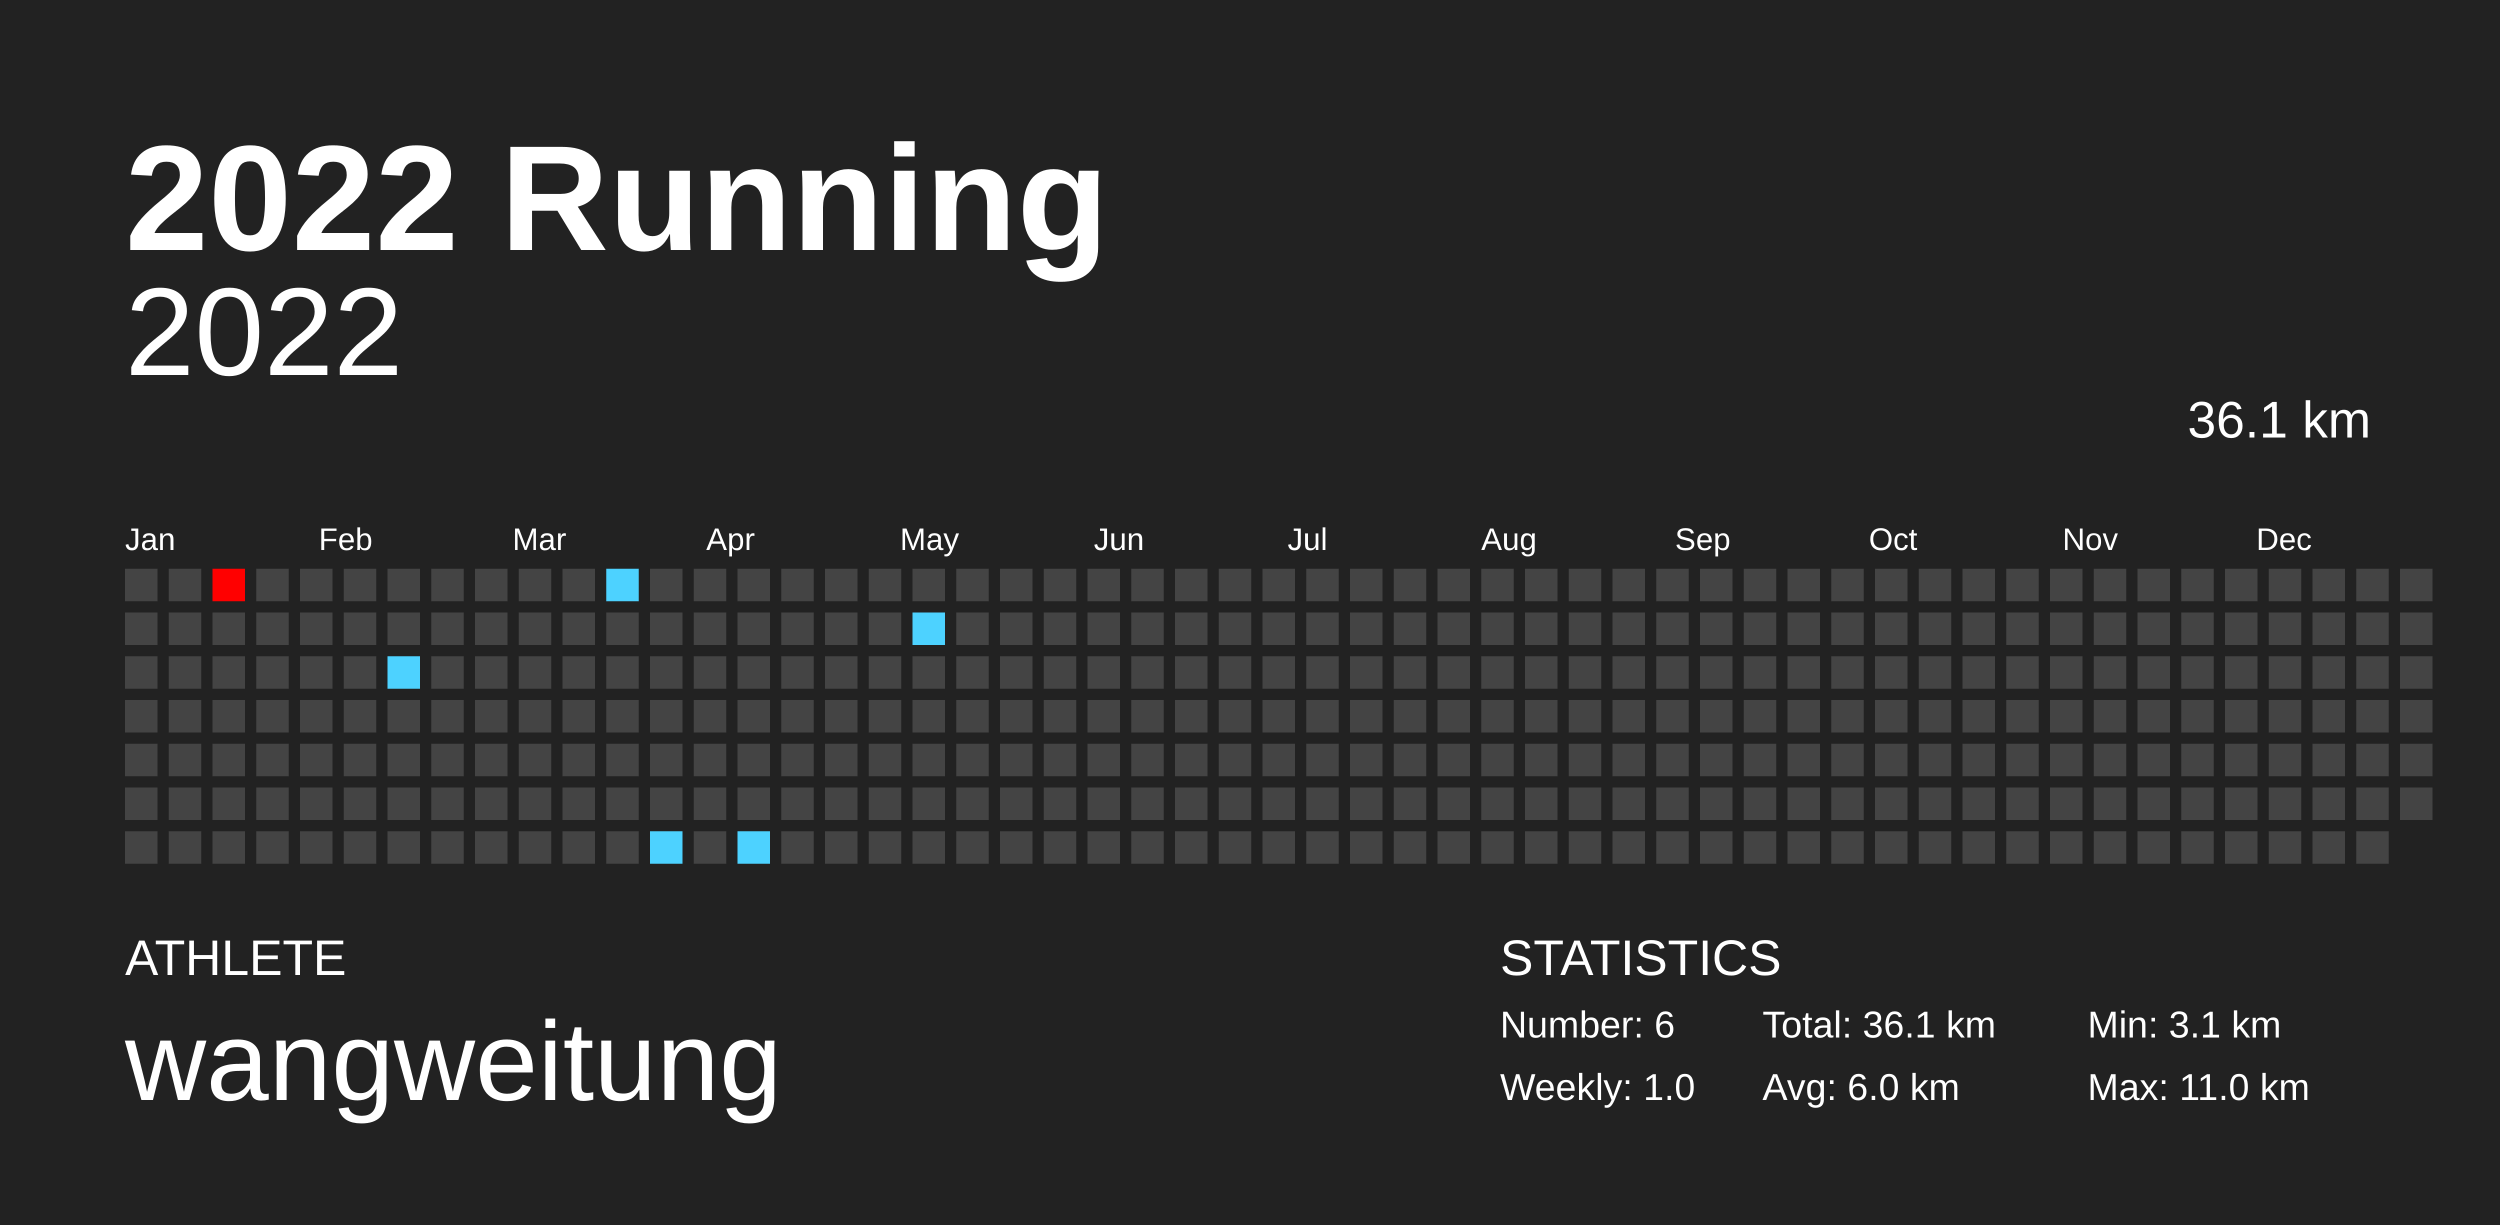
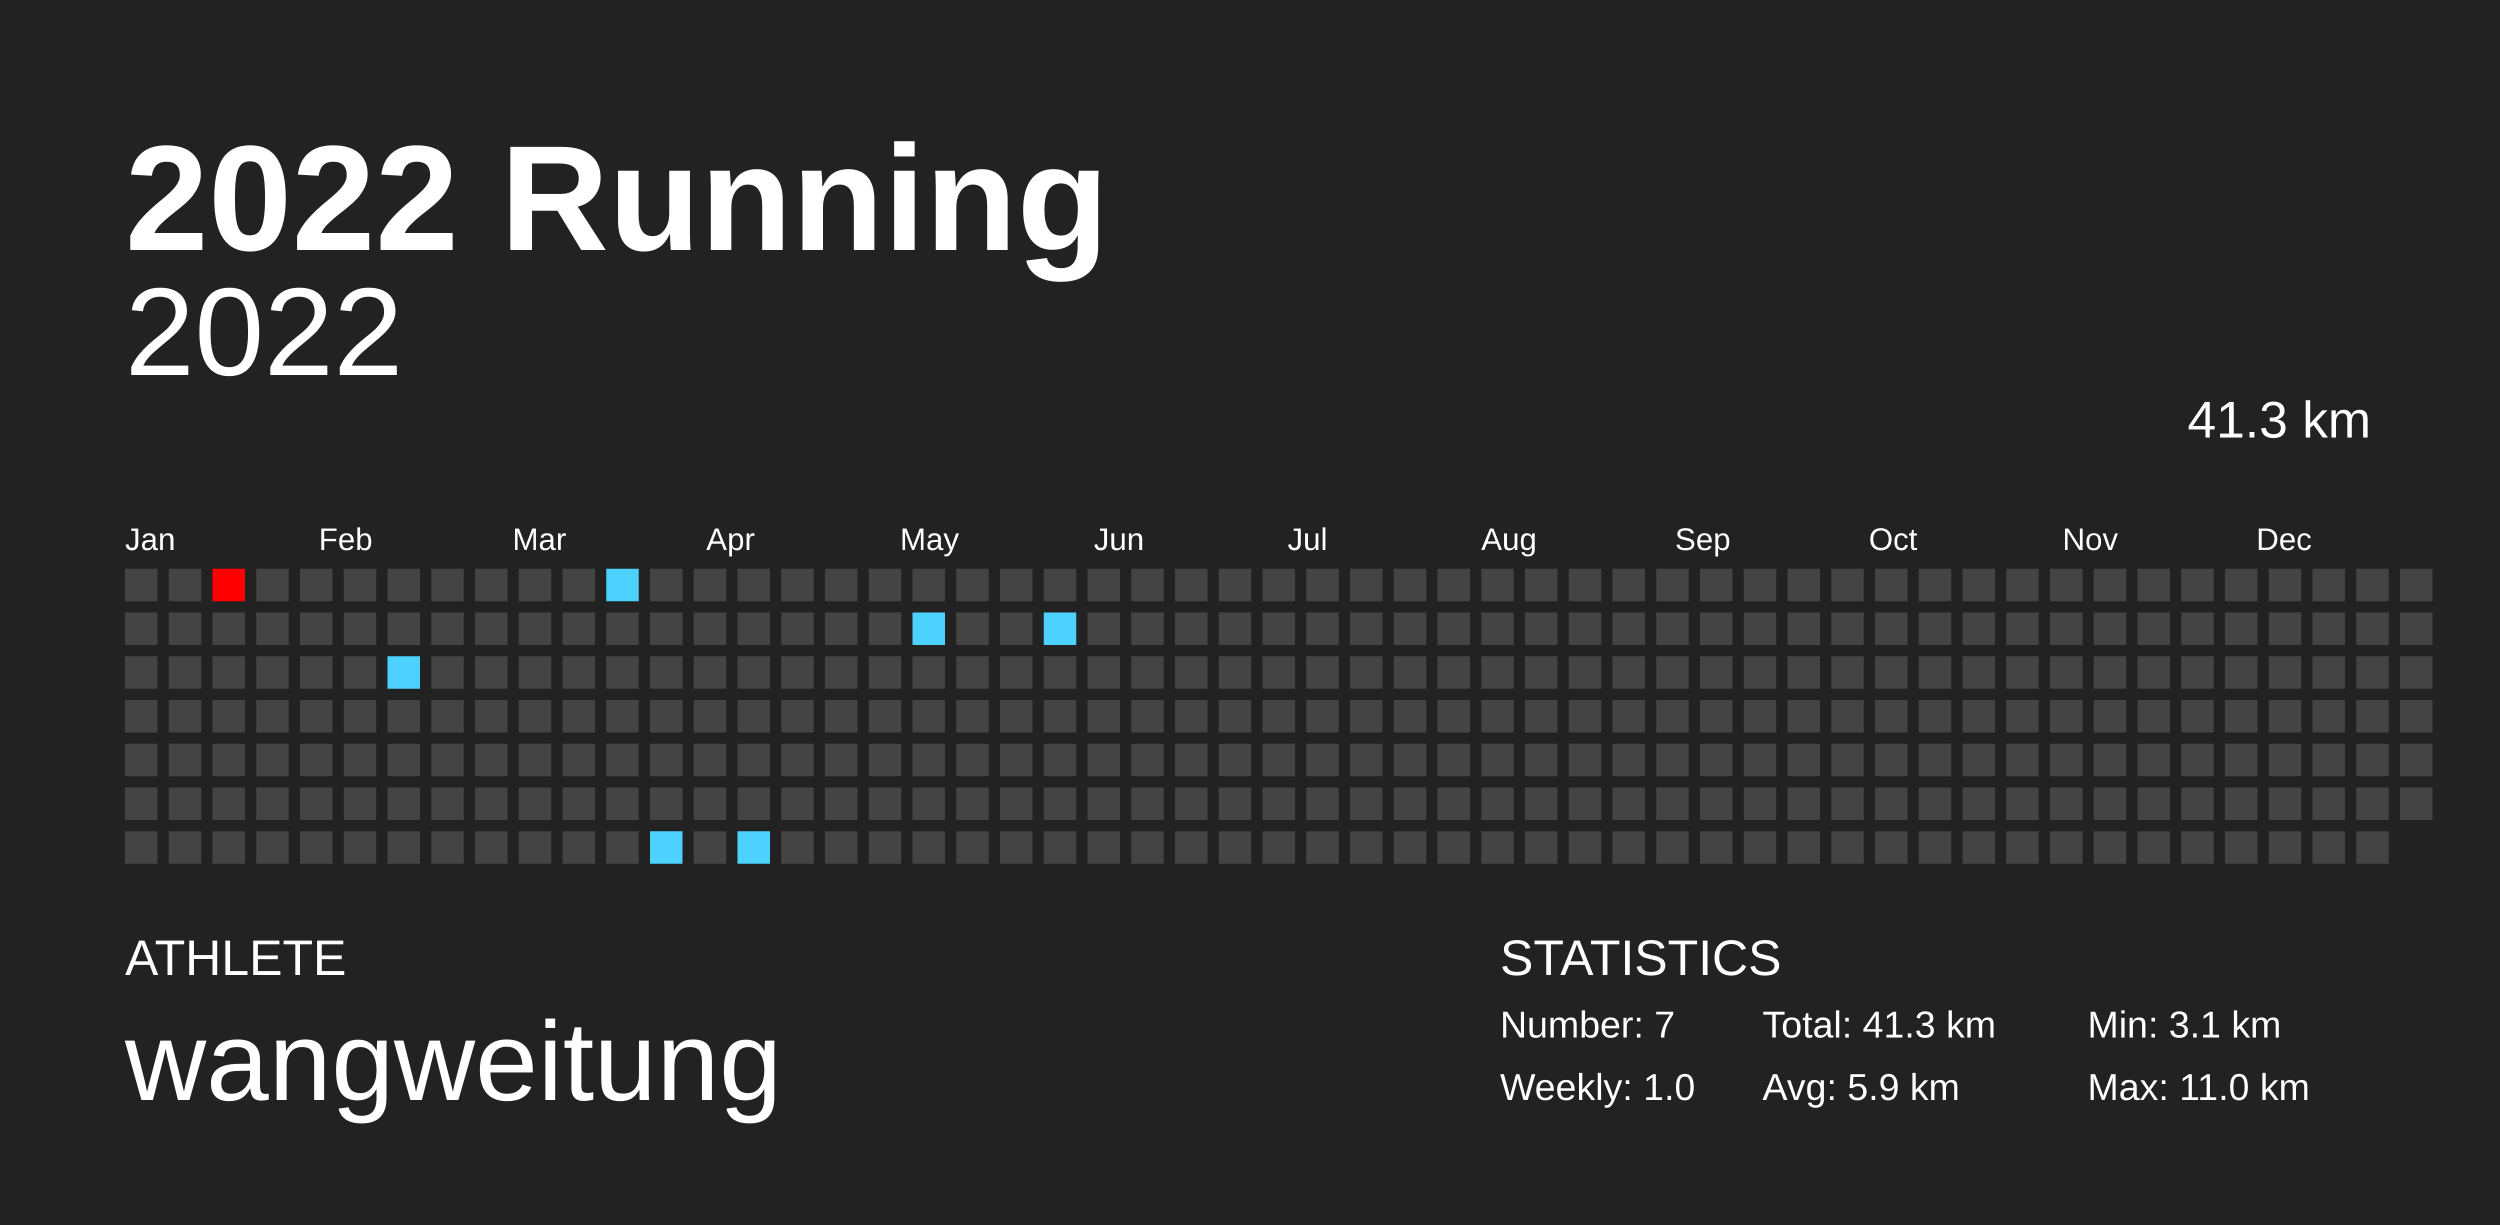
<svg xmlns="http://www.w3.org/2000/svg" baseProfile="full" height="98mm" version="1.1" viewBox="0,0,200,98" width="200mm">
  <defs />
  <rect fill="#222222" height="98" width="200" x="0" y="0" />
  <text fill="#FFFFFF" style="font-size:12px; font-family:Arial; font-weight:bold;" x="10" y="20">2022 Running</text>
  <text fill="#FFFFFF" style="font-size:4px; font-family:Arial" x="10" y="78">ATHLETE</text>
  <text fill="#FFFFFF" style="font-size:9px; font-family:Arial" x="10" y="88">wangweitung</text>
  <text fill="#FFFFFF" style="font-size:4px; font-family:Arial" x="120" y="78">STATISTICS</text>
-   <text fill="#FFFFFF" style="font-size:3px; font-family:Arial" x="120" y="83">Number: 6</text>
+   <text fill="#FFFFFF" style="font-size:3px; font-family:Arial" x="120" y="83">Number: 7</text>
  <text fill="#FFFFFF" style="font-size:3px; font-family:Arial" x="120" y="88">Weekly: 1.0</text>
-   <text fill="#FFFFFF" style="font-size:3px; font-family:Arial" x="141" y="83">Total: 36.1 km</text>
-   <text fill="#FFFFFF" style="font-size:3px; font-family:Arial" x="141" y="88">Avg: 6.0 km</text>
+   <text fill="#FFFFFF" style="font-size:3px; font-family:Arial" x="141" y="83">Total: 41.3 km</text>
+   <text fill="#FFFFFF" style="font-size:3px; font-family:Arial" x="141" y="88">Avg: 5.9 km</text>
  <text fill="#FFFFFF" style="font-size:3px; font-family:Arial" x="167" y="83">Min: 3.1 km</text>
  <text fill="#FFFFFF" style="font-size:3px; font-family:Arial" x="167" y="88">Max: 11.0 km</text>
  <text alignment-baseline="hanging" fill="#FFFFFF" style="font-size:10.0px; font-family:Arial;" x="10" y="30">2022</text>
-   <text alignment-baseline="hanging" fill="#FFFFFF" style="font-size:4.125px; font-family:Arial;" x="175" y="35">36.1 km</text>
+   <text alignment-baseline="hanging" fill="#FFFFFF" style="font-size:4.125px; font-family:Arial;" x="175" y="35">41.3 km</text>
  <text fill="#FFFFFF" style="font-size:2.5px; font-family:Arial" x="10.0" y="44">Jan</text>
  <text fill="#FFFFFF" style="font-size:2.5px; font-family:Arial" x="25.5" y="44">Feb</text>
  <text fill="#FFFFFF" style="font-size:2.5px; font-family:Arial" x="41.0" y="44">Mar</text>
  <text fill="#FFFFFF" style="font-size:2.5px; font-family:Arial" x="56.5" y="44">Apr</text>
  <text fill="#FFFFFF" style="font-size:2.5px; font-family:Arial" x="72.0" y="44">May</text>
  <text fill="#FFFFFF" style="font-size:2.5px; font-family:Arial" x="87.5" y="44">Jun</text>
  <text fill="#FFFFFF" style="font-size:2.5px; font-family:Arial" x="103.0" y="44">Jul</text>
  <text fill="#FFFFFF" style="font-size:2.5px; font-family:Arial" x="118.5" y="44">Aug</text>
  <text fill="#FFFFFF" style="font-size:2.5px; font-family:Arial" x="134.0" y="44">Sep</text>
  <text fill="#FFFFFF" style="font-size:2.5px; font-family:Arial" x="149.5" y="44">Oct</text>
  <text fill="#FFFFFF" style="font-size:2.5px; font-family:Arial" x="165.0" y="44">Nov</text>
  <text fill="#FFFFFF" style="font-size:2.5px; font-family:Arial" x="180.5" y="44">Dec</text>
  <rect fill="#444444" height="2.6" width="2.6" x="10.0" y="45.5" />
  <rect fill="#444444" height="2.6" width="2.6" x="10.0" y="49.0" />
  <rect fill="#444444" height="2.6" width="2.6" x="10.0" y="52.5" />
  <rect fill="#444444" height="2.6" width="2.6" x="10.0" y="56.0" />
  <rect fill="#444444" height="2.6" width="2.6" x="10.0" y="59.5" />
  <rect fill="#444444" height="2.6" width="2.6" x="10.0" y="63.0" />
  <rect fill="#444444" height="2.6" width="2.6" x="10.0" y="66.5" />
  <rect fill="#444444" height="2.6" width="2.6" x="13.5" y="45.5" />
  <rect fill="#444444" height="2.6" width="2.6" x="13.5" y="49.0" />
  <rect fill="#444444" height="2.6" width="2.6" x="13.5" y="52.5" />
  <rect fill="#444444" height="2.6" width="2.6" x="13.5" y="56.0" />
  <rect fill="#444444" height="2.6" width="2.6" x="13.5" y="59.5" />
  <rect fill="#444444" height="2.6" width="2.6" x="13.5" y="63.0" />
  <rect fill="#444444" height="2.6" width="2.6" x="13.5" y="66.5" />
  <rect fill="#ff0000" height="2.6" width="2.6" x="17.0" y="45.5" />
  <rect fill="#444444" height="2.6" width="2.6" x="17.0" y="49.0" />
  <rect fill="#444444" height="2.6" width="2.6" x="17.0" y="52.5" />
  <rect fill="#444444" height="2.6" width="2.6" x="17.0" y="56.0" />
  <rect fill="#444444" height="2.6" width="2.6" x="17.0" y="59.5" />
  <rect fill="#444444" height="2.6" width="2.6" x="17.0" y="63.0" />
  <rect fill="#444444" height="2.6" width="2.6" x="17.0" y="66.5" />
  <rect fill="#444444" height="2.6" width="2.6" x="20.5" y="45.5" />
  <rect fill="#444444" height="2.6" width="2.6" x="20.5" y="49.0" />
  <rect fill="#444444" height="2.6" width="2.6" x="20.5" y="52.5" />
  <rect fill="#444444" height="2.6" width="2.6" x="20.5" y="56.0" />
  <rect fill="#444444" height="2.6" width="2.6" x="20.5" y="59.5" />
  <rect fill="#444444" height="2.6" width="2.6" x="20.5" y="63.0" />
  <rect fill="#444444" height="2.6" width="2.6" x="20.5" y="66.5" />
  <rect fill="#444444" height="2.6" width="2.6" x="24.0" y="45.5" />
  <rect fill="#444444" height="2.6" width="2.6" x="24.0" y="49.0" />
  <rect fill="#444444" height="2.6" width="2.6" x="24.0" y="52.5" />
  <rect fill="#444444" height="2.6" width="2.6" x="24.0" y="56.0" />
  <rect fill="#444444" height="2.6" width="2.6" x="24.0" y="59.5" />
  <rect fill="#444444" height="2.6" width="2.6" x="24.0" y="63.0" />
  <rect fill="#444444" height="2.6" width="2.6" x="24.0" y="66.5" />
  <rect fill="#444444" height="2.6" width="2.6" x="27.5" y="45.5" />
  <rect fill="#444444" height="2.6" width="2.6" x="27.5" y="49.0" />
  <rect fill="#444444" height="2.6" width="2.6" x="27.5" y="52.5" />
  <rect fill="#444444" height="2.6" width="2.6" x="27.5" y="56.0" />
  <rect fill="#444444" height="2.6" width="2.6" x="27.5" y="59.5" />
  <rect fill="#444444" height="2.6" width="2.6" x="27.5" y="63.0" />
  <rect fill="#444444" height="2.6" width="2.6" x="27.5" y="66.5" />
  <rect fill="#444444" height="2.6" width="2.6" x="31.0" y="45.5" />
  <rect fill="#444444" height="2.6" width="2.6" x="31.0" y="49.0" />
  <rect fill="#4dd2ff" height="2.6" width="2.6" x="31.0" y="52.5" />
  <rect fill="#444444" height="2.6" width="2.6" x="31.0" y="56.0" />
  <rect fill="#444444" height="2.6" width="2.6" x="31.0" y="59.5" />
  <rect fill="#444444" height="2.6" width="2.6" x="31.0" y="63.0" />
  <rect fill="#444444" height="2.6" width="2.6" x="31.0" y="66.5" />
  <rect fill="#444444" height="2.6" width="2.6" x="34.5" y="45.5" />
  <rect fill="#444444" height="2.6" width="2.6" x="34.5" y="49.0" />
  <rect fill="#444444" height="2.6" width="2.6" x="34.5" y="52.5" />
  <rect fill="#444444" height="2.6" width="2.6" x="34.5" y="56.0" />
  <rect fill="#444444" height="2.6" width="2.6" x="34.5" y="59.5" />
  <rect fill="#444444" height="2.6" width="2.6" x="34.5" y="63.0" />
  <rect fill="#444444" height="2.6" width="2.6" x="34.5" y="66.5" />
  <rect fill="#444444" height="2.6" width="2.6" x="38.0" y="45.5" />
  <rect fill="#444444" height="2.6" width="2.6" x="38.0" y="49.0" />
  <rect fill="#444444" height="2.6" width="2.6" x="38.0" y="52.5" />
  <rect fill="#444444" height="2.6" width="2.6" x="38.0" y="56.0" />
  <rect fill="#444444" height="2.6" width="2.6" x="38.0" y="59.5" />
  <rect fill="#444444" height="2.6" width="2.6" x="38.0" y="63.0" />
  <rect fill="#444444" height="2.6" width="2.6" x="38.0" y="66.5" />
  <rect fill="#444444" height="2.6" width="2.6" x="41.5" y="45.5" />
  <rect fill="#444444" height="2.6" width="2.6" x="41.5" y="49.0" />
  <rect fill="#444444" height="2.6" width="2.6" x="41.5" y="52.5" />
  <rect fill="#444444" height="2.6" width="2.6" x="41.5" y="56.0" />
  <rect fill="#444444" height="2.6" width="2.6" x="41.5" y="59.5" />
  <rect fill="#444444" height="2.6" width="2.6" x="41.5" y="63.0" />
  <rect fill="#444444" height="2.6" width="2.6" x="41.5" y="66.5" />
  <rect fill="#444444" height="2.6" width="2.6" x="45.0" y="45.5" />
  <rect fill="#444444" height="2.6" width="2.6" x="45.0" y="49.0" />
  <rect fill="#444444" height="2.6" width="2.6" x="45.0" y="52.5" />
  <rect fill="#444444" height="2.6" width="2.6" x="45.0" y="56.0" />
  <rect fill="#444444" height="2.6" width="2.6" x="45.0" y="59.5" />
  <rect fill="#444444" height="2.6" width="2.6" x="45.0" y="63.0" />
  <rect fill="#444444" height="2.6" width="2.6" x="45.0" y="66.5" />
  <rect fill="#4dd2ff" height="2.6" width="2.6" x="48.5" y="45.5" />
  <rect fill="#444444" height="2.6" width="2.6" x="48.5" y="49.0" />
  <rect fill="#444444" height="2.6" width="2.6" x="48.5" y="52.5" />
  <rect fill="#444444" height="2.6" width="2.6" x="48.5" y="56.0" />
  <rect fill="#444444" height="2.6" width="2.6" x="48.5" y="59.5" />
  <rect fill="#444444" height="2.6" width="2.6" x="48.5" y="63.0" />
  <rect fill="#444444" height="2.6" width="2.6" x="48.5" y="66.5" />
  <rect fill="#444444" height="2.6" width="2.6" x="52.0" y="45.5" />
  <rect fill="#444444" height="2.6" width="2.6" x="52.0" y="49.0" />
  <rect fill="#444444" height="2.6" width="2.6" x="52.0" y="52.5" />
  <rect fill="#444444" height="2.6" width="2.6" x="52.0" y="56.0" />
  <rect fill="#444444" height="2.6" width="2.6" x="52.0" y="59.5" />
  <rect fill="#444444" height="2.6" width="2.6" x="52.0" y="63.0" />
  <rect fill="#4dd2ff" height="2.6" width="2.6" x="52.0" y="66.5" />
  <rect fill="#444444" height="2.6" width="2.6" x="55.5" y="45.5" />
  <rect fill="#444444" height="2.6" width="2.6" x="55.5" y="49.0" />
  <rect fill="#444444" height="2.6" width="2.6" x="55.5" y="52.5" />
  <rect fill="#444444" height="2.6" width="2.6" x="55.5" y="56.0" />
  <rect fill="#444444" height="2.6" width="2.6" x="55.5" y="59.5" />
  <rect fill="#444444" height="2.6" width="2.6" x="55.5" y="63.0" />
  <rect fill="#444444" height="2.6" width="2.6" x="55.5" y="66.5" />
  <rect fill="#444444" height="2.6" width="2.6" x="59.0" y="45.5" />
  <rect fill="#444444" height="2.6" width="2.6" x="59.0" y="49.0" />
  <rect fill="#444444" height="2.6" width="2.6" x="59.0" y="52.5" />
  <rect fill="#444444" height="2.6" width="2.6" x="59.0" y="56.0" />
  <rect fill="#444444" height="2.6" width="2.6" x="59.0" y="59.5" />
  <rect fill="#444444" height="2.6" width="2.6" x="59.0" y="63.0" />
  <rect fill="#4dd2ff" height="2.6" width="2.6" x="59.0" y="66.5" />
  <rect fill="#444444" height="2.6" width="2.6" x="62.5" y="45.5" />
  <rect fill="#444444" height="2.6" width="2.6" x="62.5" y="49.0" />
  <rect fill="#444444" height="2.6" width="2.6" x="62.5" y="52.5" />
  <rect fill="#444444" height="2.6" width="2.6" x="62.5" y="56.0" />
  <rect fill="#444444" height="2.6" width="2.6" x="62.5" y="59.5" />
  <rect fill="#444444" height="2.6" width="2.6" x="62.5" y="63.0" />
  <rect fill="#444444" height="2.6" width="2.6" x="62.5" y="66.5" />
  <rect fill="#444444" height="2.6" width="2.6" x="66.0" y="45.5" />
  <rect fill="#444444" height="2.6" width="2.6" x="66.0" y="49.0" />
  <rect fill="#444444" height="2.6" width="2.6" x="66.0" y="52.5" />
  <rect fill="#444444" height="2.6" width="2.6" x="66.0" y="56.0" />
  <rect fill="#444444" height="2.6" width="2.6" x="66.0" y="59.5" />
  <rect fill="#444444" height="2.6" width="2.6" x="66.0" y="63.0" />
  <rect fill="#444444" height="2.6" width="2.6" x="66.0" y="66.5" />
  <rect fill="#444444" height="2.6" width="2.6" x="69.5" y="45.5" />
  <rect fill="#444444" height="2.6" width="2.6" x="69.5" y="49.0" />
  <rect fill="#444444" height="2.6" width="2.6" x="69.5" y="52.5" />
  <rect fill="#444444" height="2.6" width="2.6" x="69.5" y="56.0" />
  <rect fill="#444444" height="2.6" width="2.6" x="69.5" y="59.5" />
  <rect fill="#444444" height="2.6" width="2.6" x="69.5" y="63.0" />
  <rect fill="#444444" height="2.6" width="2.6" x="69.5" y="66.5" />
  <rect fill="#444444" height="2.6" width="2.6" x="73.0" y="45.5" />
  <rect fill="#4dd2ff" height="2.6" width="2.6" x="73.0" y="49.0" />
  <rect fill="#444444" height="2.6" width="2.6" x="73.0" y="52.5" />
  <rect fill="#444444" height="2.6" width="2.6" x="73.0" y="56.0" />
  <rect fill="#444444" height="2.6" width="2.6" x="73.0" y="59.5" />
  <rect fill="#444444" height="2.6" width="2.6" x="73.0" y="63.0" />
  <rect fill="#444444" height="2.6" width="2.6" x="73.0" y="66.5" />
  <rect fill="#444444" height="2.6" width="2.6" x="76.5" y="45.5" />
  <rect fill="#444444" height="2.6" width="2.6" x="76.5" y="49.0" />
  <rect fill="#444444" height="2.6" width="2.6" x="76.5" y="52.5" />
  <rect fill="#444444" height="2.6" width="2.6" x="76.5" y="56.0" />
  <rect fill="#444444" height="2.6" width="2.6" x="76.5" y="59.5" />
  <rect fill="#444444" height="2.6" width="2.6" x="76.5" y="63.0" />
  <rect fill="#444444" height="2.6" width="2.6" x="76.5" y="66.5" />
  <rect fill="#444444" height="2.6" width="2.6" x="80.0" y="45.5" />
  <rect fill="#444444" height="2.6" width="2.6" x="80.0" y="49.0" />
  <rect fill="#444444" height="2.6" width="2.6" x="80.0" y="52.5" />
  <rect fill="#444444" height="2.6" width="2.6" x="80.0" y="56.0" />
  <rect fill="#444444" height="2.6" width="2.6" x="80.0" y="59.5" />
  <rect fill="#444444" height="2.6" width="2.6" x="80.0" y="63.0" />
  <rect fill="#444444" height="2.6" width="2.6" x="80.0" y="66.5" />
  <rect fill="#444444" height="2.6" width="2.6" x="83.5" y="45.5" />
-   <rect fill="#444444" height="2.6" width="2.6" x="83.5" y="49.0" />
+   <rect fill="#4dd2ff" height="2.6" width="2.6" x="83.5" y="49.0" />
  <rect fill="#444444" height="2.6" width="2.6" x="83.5" y="52.5" />
  <rect fill="#444444" height="2.6" width="2.6" x="83.5" y="56.0" />
  <rect fill="#444444" height="2.6" width="2.6" x="83.5" y="59.5" />
  <rect fill="#444444" height="2.6" width="2.6" x="83.5" y="63.0" />
  <rect fill="#444444" height="2.6" width="2.6" x="83.5" y="66.5" />
  <rect fill="#444444" height="2.6" width="2.6" x="87.0" y="45.5" />
  <rect fill="#444444" height="2.6" width="2.6" x="87.0" y="49.0" />
  <rect fill="#444444" height="2.6" width="2.6" x="87.0" y="52.5" />
  <rect fill="#444444" height="2.6" width="2.6" x="87.0" y="56.0" />
  <rect fill="#444444" height="2.6" width="2.6" x="87.0" y="59.5" />
  <rect fill="#444444" height="2.6" width="2.6" x="87.0" y="63.0" />
  <rect fill="#444444" height="2.6" width="2.6" x="87.0" y="66.5" />
  <rect fill="#444444" height="2.6" width="2.6" x="90.5" y="45.5" />
  <rect fill="#444444" height="2.6" width="2.6" x="90.5" y="49.0" />
  <rect fill="#444444" height="2.6" width="2.6" x="90.5" y="52.5" />
  <rect fill="#444444" height="2.6" width="2.6" x="90.5" y="56.0" />
  <rect fill="#444444" height="2.6" width="2.6" x="90.5" y="59.5" />
  <rect fill="#444444" height="2.6" width="2.6" x="90.5" y="63.0" />
  <rect fill="#444444" height="2.6" width="2.6" x="90.5" y="66.5" />
  <rect fill="#444444" height="2.6" width="2.6" x="94.0" y="45.5" />
  <rect fill="#444444" height="2.6" width="2.6" x="94.0" y="49.0" />
  <rect fill="#444444" height="2.6" width="2.6" x="94.0" y="52.5" />
  <rect fill="#444444" height="2.6" width="2.6" x="94.0" y="56.0" />
  <rect fill="#444444" height="2.6" width="2.6" x="94.0" y="59.5" />
  <rect fill="#444444" height="2.6" width="2.6" x="94.0" y="63.0" />
  <rect fill="#444444" height="2.6" width="2.6" x="94.0" y="66.5" />
  <rect fill="#444444" height="2.6" width="2.6" x="97.5" y="45.5" />
  <rect fill="#444444" height="2.6" width="2.6" x="97.5" y="49.0" />
  <rect fill="#444444" height="2.6" width="2.6" x="97.5" y="52.5" />
  <rect fill="#444444" height="2.6" width="2.6" x="97.5" y="56.0" />
  <rect fill="#444444" height="2.6" width="2.6" x="97.5" y="59.5" />
  <rect fill="#444444" height="2.6" width="2.6" x="97.5" y="63.0" />
  <rect fill="#444444" height="2.6" width="2.6" x="97.5" y="66.5" />
  <rect fill="#444444" height="2.6" width="2.6" x="101.0" y="45.5" />
  <rect fill="#444444" height="2.6" width="2.6" x="101.0" y="49.0" />
  <rect fill="#444444" height="2.6" width="2.6" x="101.0" y="52.5" />
  <rect fill="#444444" height="2.6" width="2.6" x="101.0" y="56.0" />
  <rect fill="#444444" height="2.6" width="2.6" x="101.0" y="59.5" />
  <rect fill="#444444" height="2.6" width="2.6" x="101.0" y="63.0" />
  <rect fill="#444444" height="2.6" width="2.6" x="101.0" y="66.5" />
  <rect fill="#444444" height="2.6" width="2.6" x="104.5" y="45.5" />
  <rect fill="#444444" height="2.6" width="2.6" x="104.5" y="49.0" />
  <rect fill="#444444" height="2.6" width="2.6" x="104.5" y="52.5" />
  <rect fill="#444444" height="2.6" width="2.6" x="104.5" y="56.0" />
  <rect fill="#444444" height="2.6" width="2.6" x="104.5" y="59.5" />
  <rect fill="#444444" height="2.6" width="2.6" x="104.5" y="63.0" />
  <rect fill="#444444" height="2.6" width="2.6" x="104.5" y="66.5" />
  <rect fill="#444444" height="2.6" width="2.6" x="108.0" y="45.5" />
  <rect fill="#444444" height="2.6" width="2.6" x="108.0" y="49.0" />
  <rect fill="#444444" height="2.6" width="2.6" x="108.0" y="52.5" />
  <rect fill="#444444" height="2.6" width="2.6" x="108.0" y="56.0" />
  <rect fill="#444444" height="2.6" width="2.6" x="108.0" y="59.5" />
  <rect fill="#444444" height="2.6" width="2.6" x="108.0" y="63.0" />
  <rect fill="#444444" height="2.6" width="2.6" x="108.0" y="66.5" />
  <rect fill="#444444" height="2.6" width="2.6" x="111.5" y="45.5" />
  <rect fill="#444444" height="2.6" width="2.6" x="111.5" y="49.0" />
  <rect fill="#444444" height="2.6" width="2.6" x="111.5" y="52.5" />
  <rect fill="#444444" height="2.6" width="2.6" x="111.5" y="56.0" />
  <rect fill="#444444" height="2.6" width="2.6" x="111.5" y="59.5" />
  <rect fill="#444444" height="2.6" width="2.6" x="111.5" y="63.0" />
  <rect fill="#444444" height="2.6" width="2.6" x="111.5" y="66.5" />
  <rect fill="#444444" height="2.6" width="2.6" x="115.0" y="45.5" />
  <rect fill="#444444" height="2.6" width="2.6" x="115.0" y="49.0" />
  <rect fill="#444444" height="2.6" width="2.6" x="115.0" y="52.5" />
  <rect fill="#444444" height="2.6" width="2.6" x="115.0" y="56.0" />
  <rect fill="#444444" height="2.6" width="2.6" x="115.0" y="59.5" />
  <rect fill="#444444" height="2.6" width="2.6" x="115.0" y="63.0" />
  <rect fill="#444444" height="2.6" width="2.6" x="115.0" y="66.5" />
  <rect fill="#444444" height="2.6" width="2.6" x="118.5" y="45.5" />
  <rect fill="#444444" height="2.6" width="2.6" x="118.5" y="49.0" />
  <rect fill="#444444" height="2.6" width="2.6" x="118.5" y="52.5" />
  <rect fill="#444444" height="2.6" width="2.6" x="118.5" y="56.0" />
  <rect fill="#444444" height="2.6" width="2.6" x="118.5" y="59.5" />
  <rect fill="#444444" height="2.6" width="2.6" x="118.5" y="63.0" />
  <rect fill="#444444" height="2.6" width="2.6" x="118.5" y="66.5" />
  <rect fill="#444444" height="2.6" width="2.6" x="122.0" y="45.5" />
  <rect fill="#444444" height="2.6" width="2.6" x="122.0" y="49.0" />
  <rect fill="#444444" height="2.6" width="2.6" x="122.0" y="52.5" />
  <rect fill="#444444" height="2.6" width="2.6" x="122.0" y="56.0" />
  <rect fill="#444444" height="2.6" width="2.6" x="122.0" y="59.5" />
  <rect fill="#444444" height="2.6" width="2.6" x="122.0" y="63.0" />
  <rect fill="#444444" height="2.6" width="2.6" x="122.0" y="66.5" />
  <rect fill="#444444" height="2.6" width="2.6" x="125.5" y="45.5" />
  <rect fill="#444444" height="2.6" width="2.6" x="125.5" y="49.0" />
  <rect fill="#444444" height="2.6" width="2.6" x="125.5" y="52.5" />
  <rect fill="#444444" height="2.6" width="2.6" x="125.5" y="56.0" />
  <rect fill="#444444" height="2.6" width="2.6" x="125.5" y="59.5" />
  <rect fill="#444444" height="2.6" width="2.6" x="125.5" y="63.0" />
  <rect fill="#444444" height="2.6" width="2.6" x="125.5" y="66.5" />
  <rect fill="#444444" height="2.6" width="2.6" x="129.0" y="45.5" />
  <rect fill="#444444" height="2.6" width="2.6" x="129.0" y="49.0" />
  <rect fill="#444444" height="2.6" width="2.6" x="129.0" y="52.5" />
  <rect fill="#444444" height="2.6" width="2.6" x="129.0" y="56.0" />
  <rect fill="#444444" height="2.6" width="2.6" x="129.0" y="59.5" />
  <rect fill="#444444" height="2.6" width="2.6" x="129.0" y="63.0" />
  <rect fill="#444444" height="2.6" width="2.6" x="129.0" y="66.5" />
  <rect fill="#444444" height="2.6" width="2.6" x="132.5" y="45.5" />
  <rect fill="#444444" height="2.6" width="2.6" x="132.5" y="49.0" />
  <rect fill="#444444" height="2.6" width="2.6" x="132.5" y="52.5" />
  <rect fill="#444444" height="2.6" width="2.6" x="132.5" y="56.0" />
  <rect fill="#444444" height="2.6" width="2.6" x="132.5" y="59.5" />
  <rect fill="#444444" height="2.6" width="2.6" x="132.5" y="63.0" />
  <rect fill="#444444" height="2.6" width="2.6" x="132.5" y="66.5" />
  <rect fill="#444444" height="2.6" width="2.6" x="136.0" y="45.5" />
  <rect fill="#444444" height="2.6" width="2.6" x="136.0" y="49.0" />
  <rect fill="#444444" height="2.6" width="2.6" x="136.0" y="52.5" />
  <rect fill="#444444" height="2.6" width="2.6" x="136.0" y="56.0" />
  <rect fill="#444444" height="2.6" width="2.6" x="136.0" y="59.5" />
  <rect fill="#444444" height="2.6" width="2.6" x="136.0" y="63.0" />
  <rect fill="#444444" height="2.6" width="2.6" x="136.0" y="66.5" />
  <rect fill="#444444" height="2.6" width="2.6" x="139.5" y="45.5" />
  <rect fill="#444444" height="2.6" width="2.6" x="139.5" y="49.0" />
  <rect fill="#444444" height="2.6" width="2.6" x="139.5" y="52.5" />
  <rect fill="#444444" height="2.6" width="2.6" x="139.5" y="56.0" />
  <rect fill="#444444" height="2.6" width="2.6" x="139.5" y="59.5" />
  <rect fill="#444444" height="2.6" width="2.6" x="139.5" y="63.0" />
  <rect fill="#444444" height="2.6" width="2.6" x="139.5" y="66.5" />
  <rect fill="#444444" height="2.6" width="2.6" x="143.0" y="45.5" />
  <rect fill="#444444" height="2.6" width="2.6" x="143.0" y="49.0" />
  <rect fill="#444444" height="2.6" width="2.6" x="143.0" y="52.5" />
  <rect fill="#444444" height="2.6" width="2.6" x="143.0" y="56.0" />
  <rect fill="#444444" height="2.6" width="2.6" x="143.0" y="59.5" />
  <rect fill="#444444" height="2.6" width="2.6" x="143.0" y="63.0" />
  <rect fill="#444444" height="2.6" width="2.6" x="143.0" y="66.5" />
  <rect fill="#444444" height="2.6" width="2.6" x="146.5" y="45.5" />
  <rect fill="#444444" height="2.6" width="2.6" x="146.5" y="49.0" />
  <rect fill="#444444" height="2.6" width="2.6" x="146.5" y="52.5" />
  <rect fill="#444444" height="2.6" width="2.6" x="146.5" y="56.0" />
  <rect fill="#444444" height="2.6" width="2.6" x="146.5" y="59.5" />
  <rect fill="#444444" height="2.6" width="2.6" x="146.5" y="63.0" />
  <rect fill="#444444" height="2.6" width="2.6" x="146.5" y="66.5" />
  <rect fill="#444444" height="2.6" width="2.6" x="150.0" y="45.5" />
  <rect fill="#444444" height="2.6" width="2.6" x="150.0" y="49.0" />
  <rect fill="#444444" height="2.6" width="2.6" x="150.0" y="52.5" />
  <rect fill="#444444" height="2.6" width="2.6" x="150.0" y="56.0" />
  <rect fill="#444444" height="2.6" width="2.6" x="150.0" y="59.5" />
  <rect fill="#444444" height="2.6" width="2.6" x="150.0" y="63.0" />
  <rect fill="#444444" height="2.6" width="2.6" x="150.0" y="66.5" />
  <rect fill="#444444" height="2.6" width="2.6" x="153.5" y="45.5" />
  <rect fill="#444444" height="2.6" width="2.6" x="153.5" y="49.0" />
  <rect fill="#444444" height="2.6" width="2.6" x="153.5" y="52.5" />
  <rect fill="#444444" height="2.6" width="2.6" x="153.5" y="56.0" />
  <rect fill="#444444" height="2.6" width="2.6" x="153.5" y="59.5" />
  <rect fill="#444444" height="2.6" width="2.6" x="153.5" y="63.0" />
  <rect fill="#444444" height="2.6" width="2.6" x="153.5" y="66.5" />
  <rect fill="#444444" height="2.6" width="2.6" x="157.0" y="45.5" />
  <rect fill="#444444" height="2.6" width="2.6" x="157.0" y="49.0" />
  <rect fill="#444444" height="2.6" width="2.6" x="157.0" y="52.5" />
  <rect fill="#444444" height="2.6" width="2.6" x="157.0" y="56.0" />
  <rect fill="#444444" height="2.6" width="2.6" x="157.0" y="59.5" />
  <rect fill="#444444" height="2.6" width="2.6" x="157.0" y="63.0" />
  <rect fill="#444444" height="2.6" width="2.6" x="157.0" y="66.5" />
  <rect fill="#444444" height="2.6" width="2.6" x="160.5" y="45.5" />
  <rect fill="#444444" height="2.6" width="2.6" x="160.5" y="49.0" />
  <rect fill="#444444" height="2.6" width="2.6" x="160.5" y="52.5" />
  <rect fill="#444444" height="2.6" width="2.6" x="160.5" y="56.0" />
  <rect fill="#444444" height="2.6" width="2.6" x="160.5" y="59.5" />
  <rect fill="#444444" height="2.6" width="2.6" x="160.5" y="63.0" />
  <rect fill="#444444" height="2.6" width="2.6" x="160.5" y="66.5" />
  <rect fill="#444444" height="2.6" width="2.6" x="164.0" y="45.5" />
  <rect fill="#444444" height="2.6" width="2.6" x="164.0" y="49.0" />
  <rect fill="#444444" height="2.6" width="2.6" x="164.0" y="52.5" />
  <rect fill="#444444" height="2.6" width="2.6" x="164.0" y="56.0" />
  <rect fill="#444444" height="2.6" width="2.6" x="164.0" y="59.5" />
  <rect fill="#444444" height="2.6" width="2.6" x="164.0" y="63.0" />
  <rect fill="#444444" height="2.6" width="2.6" x="164.0" y="66.5" />
  <rect fill="#444444" height="2.6" width="2.6" x="167.5" y="45.5" />
  <rect fill="#444444" height="2.6" width="2.6" x="167.5" y="49.0" />
  <rect fill="#444444" height="2.6" width="2.6" x="167.5" y="52.5" />
  <rect fill="#444444" height="2.6" width="2.6" x="167.5" y="56.0" />
  <rect fill="#444444" height="2.6" width="2.6" x="167.5" y="59.5" />
  <rect fill="#444444" height="2.6" width="2.6" x="167.5" y="63.0" />
  <rect fill="#444444" height="2.6" width="2.6" x="167.5" y="66.5" />
  <rect fill="#444444" height="2.6" width="2.6" x="171.0" y="45.5" />
  <rect fill="#444444" height="2.6" width="2.6" x="171.0" y="49.0" />
  <rect fill="#444444" height="2.6" width="2.6" x="171.0" y="52.5" />
  <rect fill="#444444" height="2.6" width="2.6" x="171.0" y="56.0" />
  <rect fill="#444444" height="2.6" width="2.6" x="171.0" y="59.5" />
  <rect fill="#444444" height="2.6" width="2.6" x="171.0" y="63.0" />
  <rect fill="#444444" height="2.6" width="2.6" x="171.0" y="66.5" />
  <rect fill="#444444" height="2.6" width="2.6" x="174.5" y="45.5" />
  <rect fill="#444444" height="2.6" width="2.6" x="174.5" y="49.0" />
  <rect fill="#444444" height="2.6" width="2.6" x="174.5" y="52.5" />
  <rect fill="#444444" height="2.6" width="2.6" x="174.5" y="56.0" />
  <rect fill="#444444" height="2.6" width="2.6" x="174.5" y="59.5" />
  <rect fill="#444444" height="2.6" width="2.6" x="174.5" y="63.0" />
  <rect fill="#444444" height="2.6" width="2.6" x="174.5" y="66.5" />
  <rect fill="#444444" height="2.6" width="2.6" x="178.0" y="45.5" />
  <rect fill="#444444" height="2.6" width="2.6" x="178.0" y="49.0" />
  <rect fill="#444444" height="2.6" width="2.6" x="178.0" y="52.5" />
  <rect fill="#444444" height="2.6" width="2.6" x="178.0" y="56.0" />
  <rect fill="#444444" height="2.6" width="2.6" x="178.0" y="59.5" />
  <rect fill="#444444" height="2.6" width="2.6" x="178.0" y="63.0" />
  <rect fill="#444444" height="2.6" width="2.6" x="178.0" y="66.5" />
  <rect fill="#444444" height="2.6" width="2.6" x="181.5" y="45.5" />
  <rect fill="#444444" height="2.6" width="2.6" x="181.5" y="49.0" />
  <rect fill="#444444" height="2.6" width="2.6" x="181.5" y="52.5" />
  <rect fill="#444444" height="2.6" width="2.6" x="181.5" y="56.0" />
  <rect fill="#444444" height="2.6" width="2.6" x="181.5" y="59.5" />
  <rect fill="#444444" height="2.6" width="2.6" x="181.5" y="63.0" />
  <rect fill="#444444" height="2.6" width="2.6" x="181.5" y="66.5" />
  <rect fill="#444444" height="2.6" width="2.6" x="185.0" y="45.5" />
  <rect fill="#444444" height="2.6" width="2.6" x="185.0" y="49.0" />
  <rect fill="#444444" height="2.6" width="2.6" x="185.0" y="52.5" />
  <rect fill="#444444" height="2.6" width="2.6" x="185.0" y="56.0" />
  <rect fill="#444444" height="2.6" width="2.6" x="185.0" y="59.5" />
  <rect fill="#444444" height="2.6" width="2.6" x="185.0" y="63.0" />
  <rect fill="#444444" height="2.6" width="2.6" x="185.0" y="66.5" />
  <rect fill="#444444" height="2.6" width="2.6" x="188.5" y="45.5" />
  <rect fill="#444444" height="2.6" width="2.6" x="188.5" y="49.0" />
  <rect fill="#444444" height="2.6" width="2.6" x="188.5" y="52.5" />
  <rect fill="#444444" height="2.6" width="2.6" x="188.5" y="56.0" />
  <rect fill="#444444" height="2.6" width="2.6" x="188.5" y="59.5" />
  <rect fill="#444444" height="2.6" width="2.6" x="188.5" y="63.0" />
  <rect fill="#444444" height="2.6" width="2.6" x="188.5" y="66.5" />
  <rect fill="#444444" height="2.6" width="2.6" x="192.0" y="45.5" />
  <rect fill="#444444" height="2.6" width="2.6" x="192.0" y="49.0" />
  <rect fill="#444444" height="2.6" width="2.6" x="192.0" y="52.5" />
  <rect fill="#444444" height="2.6" width="2.6" x="192.0" y="56.0" />
  <rect fill="#444444" height="2.6" width="2.6" x="192.0" y="59.5" />
  <rect fill="#444444" height="2.6" width="2.6" x="192.0" y="63.0" />
</svg>
